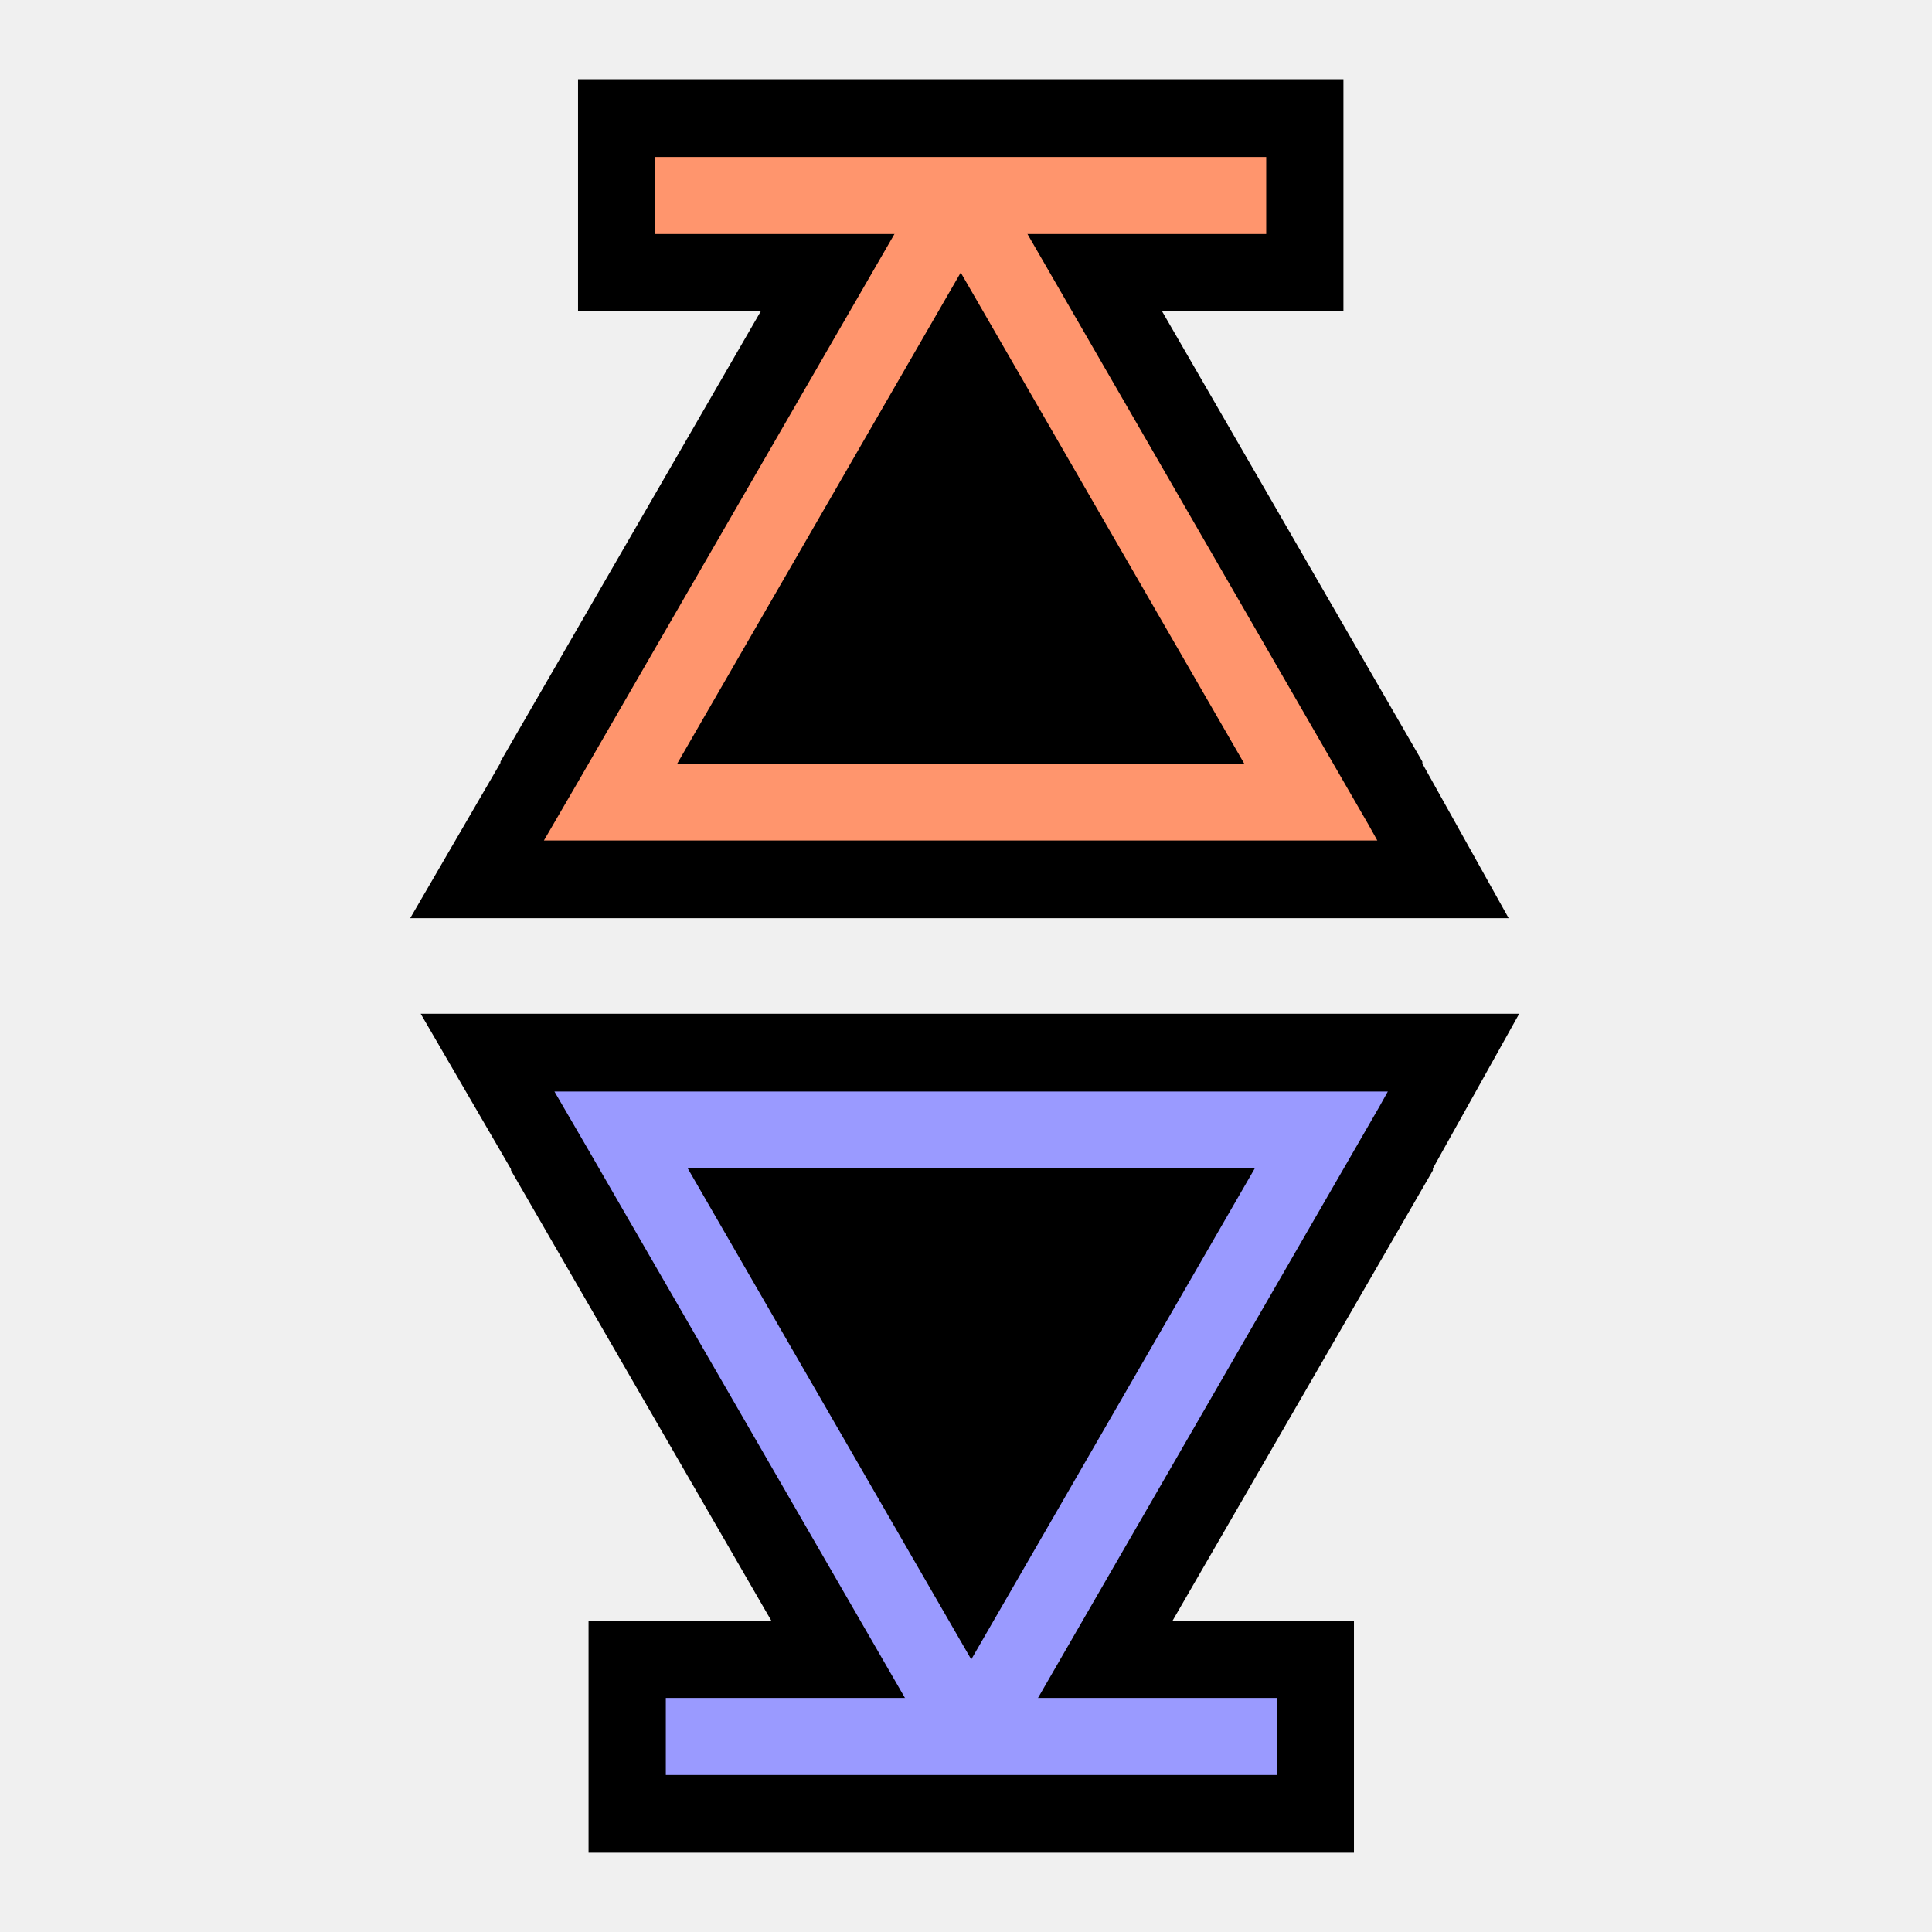
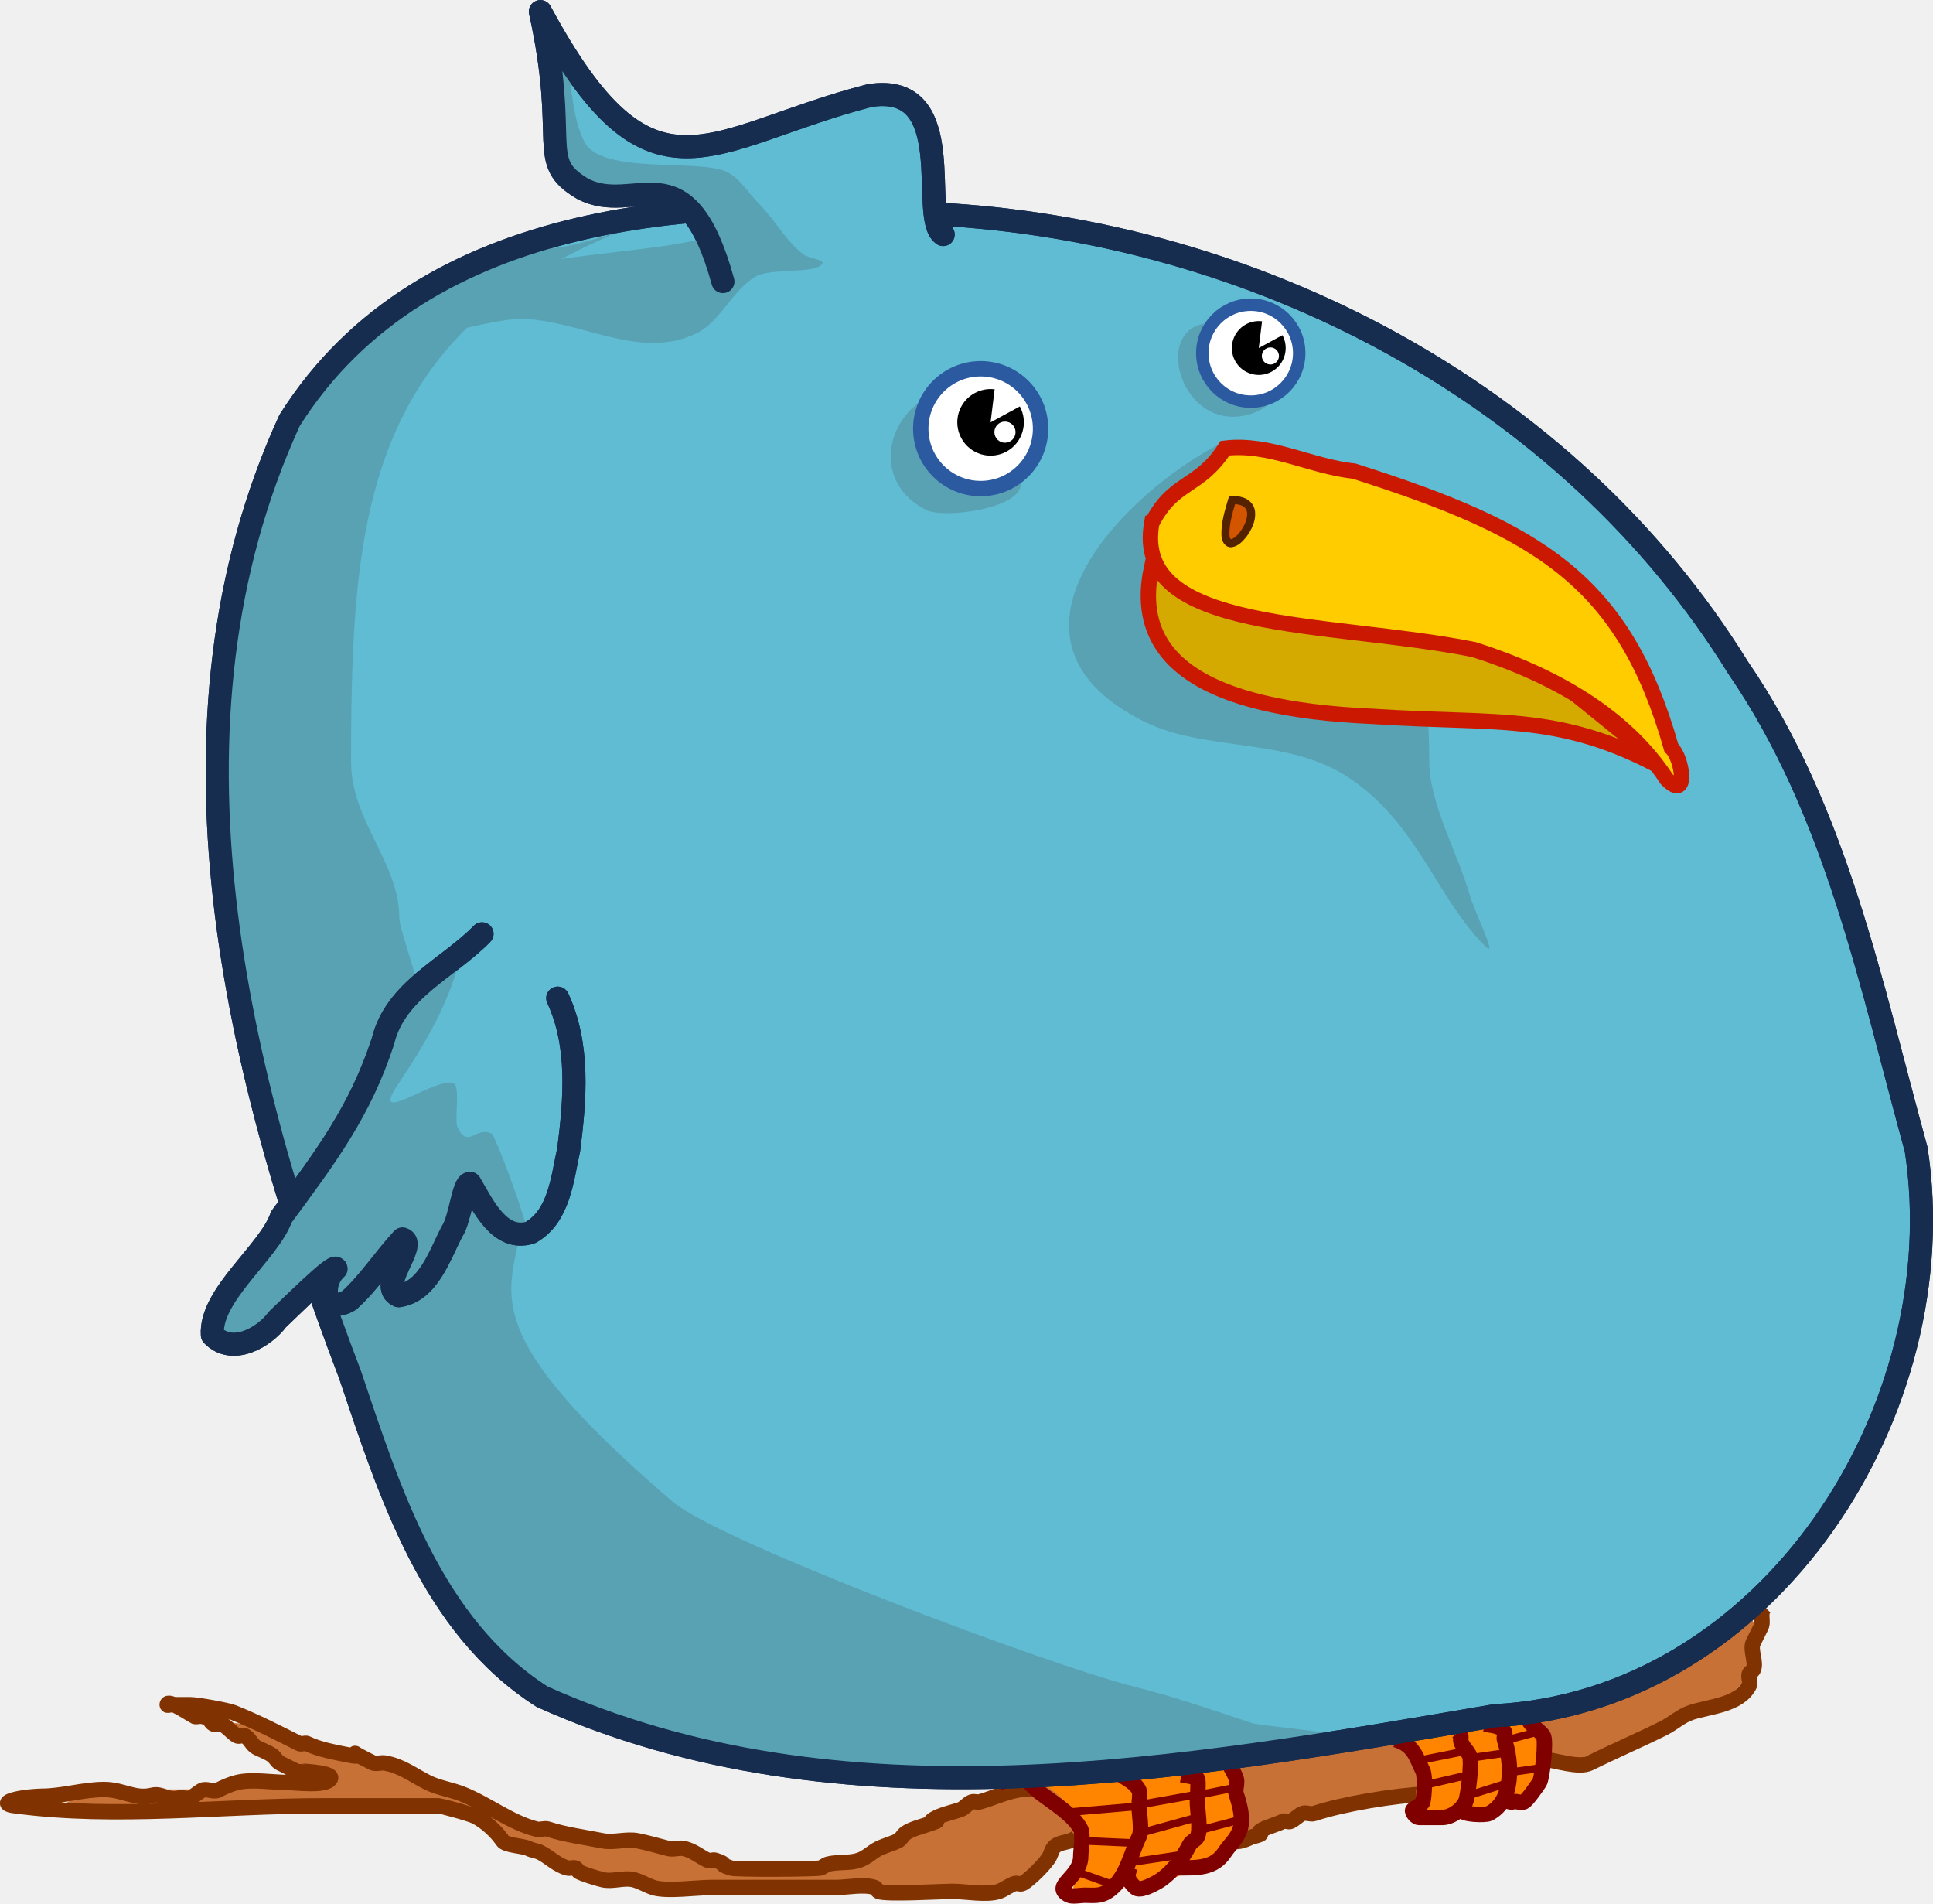
- <svg xmlns="http://www.w3.org/2000/svg" xmlns:xlink="http://www.w3.org/1999/xlink" width="27" height="27" id="svg2" version="1.1">
-   <defs id="defs4">
-     <linearGradient id="linearGradient4073">
-       <stop style="stop-color:#a0000f;stop-opacity:1;" offset="0" id="stop4075" />
-       <stop style="stop-color:#c80013;stop-opacity:1;" offset="1" id="stop4077" />
-     </linearGradient>
-     <linearGradient id="linearGradient3755">
-       <stop style="stop-color:#aa0000;stop-opacity:1;" offset="0" id="stop3757" />
-       <stop style="stop-color:#550000;stop-opacity:1;" offset="1" id="stop3759" />
-     </linearGradient>
-     <linearGradient xlink:href="#linearGradient3755" id="linearGradient3761" x1="343.5" y1="49.362" x2="470" y2="175.862" gradientUnits="userSpaceOnUse" gradientTransform="translate(306.1772,-11.31371)" />
-     <linearGradient xlink:href="#linearGradient3755-3" id="linearGradient3761-9" x1="343.5" y1="49.362" x2="470" y2="175.862" gradientUnits="userSpaceOnUse" />
-     <linearGradient id="linearGradient3755-3">
-       <stop style="stop-color:#aa0000;stop-opacity:1;" offset="0" id="stop3757-9" />
-       <stop style="stop-color:#550000;stop-opacity:1;" offset="1" id="stop3759-0" />
-     </linearGradient>
-     <clipPath clipPathUnits="userSpaceOnUse" id="clipPath3157">
-       <g id="g3159">
-         <path id="path3161" d="m 992.005,59.827 c -95.288,0 -172.562,77.243 -172.562,172.531 0,95.288 77.275,172.531 172.562,172.531 95.288,0 172.531,-77.243 172.531,-172.531 0,-95.288 -77.243,-172.531 -172.531,-172.531 z m 0,19.938 c 84.456,0 152.906,68.327 152.906,152.594 0,84.267 -68.45,152.562 -152.906,152.562 -84.456,0 -152.938,-68.296 -152.938,-152.562 0,-84.267 68.481,-152.594 152.938,-152.594 z" style="fill:#800080" />
-         <path id="path3163" d="m 992.005,99.734 c -73.411,0 -132.938,59.379 -132.938,132.625 0,73.246 59.527,132.625 132.938,132.625 73.411,0 132.906,-59.379 132.906,-132.625 0,-73.246 -59.496,-132.625 -132.906,-132.625 z m 0,19.937 c 62.365,0 112.906,50.462 112.906,112.688 0,62.225 -50.541,112.656 -112.906,112.656 -62.365,0 -112.938,-50.431 -112.938,-112.656 0,-62.225 50.573,-112.688 112.938,-112.688 z" style="fill:#800080" />
-         <path id="path3165" d="m 992.005,139.64 c -51.319,0 -92.938,41.515 -92.938,92.719 0,51.204 41.618,92.688 92.938,92.688 51.319,0 92.906,-41.483 92.906,-92.688 0,-51.204 -41.587,-92.719 -92.906,-92.719 z m 0,19.938 c 40.274,0 72.906,32.598 72.906,72.781 0,40.183 -32.633,72.75 -72.906,72.75 -40.274,0 -72.938,-32.567 -72.938,-72.75 0,-40.183 32.664,-72.781 72.938,-72.781 z" style="fill:#800080" />
-         <path id="path3167" d="m 992.005,179.546 c -29.228,0 -52.938,23.65 -52.938,52.812 0,29.162 23.71,52.781 52.938,52.781 29.228,0 52.906,-23.619 52.906,-52.781 0,-29.162 -23.678,-52.812 -52.906,-52.812 z m 0,19.969 c 18.182,0 32.906,14.702 32.906,32.844 0,18.141 -14.724,32.844 -32.906,32.844 -18.182,0 -32.938,-14.702 -32.938,-32.844 0,-18.141 14.755,-32.844 32.938,-32.844 z" style="fill:#800080" />
-         <path style="fill:#800080" transform="matrix(0.08268867,0,0,0.08250326,979.8274,216.4337)" d="m 303.349,192.896 a 156.271,156.271 0 1 1 -312.541,0 156.271,156.271 0 1 1 312.541,0 z" id="path3169" />
+ <svg xmlns="http://www.w3.org/2000/svg" width="480.484" height="473.135" id="svg2" version="1.1">
+   <defs id="defs4" />
+   <g id="layer1" transform="translate(-97.7198,-279.4483)">
+     <g id="g4180">
+       <path id="path4008" d="m 202.601,723.085 c -14.593,-7.81 -35.971,-15.233 -50.044,-15.658 4.302,10.201 41.534,15.553 13.068,14.504 -16.038,4.828 -41.639,-0.901 -52.498,6.169 32.643,0.752 65.412,-0.438 98.083,0.725 19.896,16.327 44.65,18.625 71.138,20.559 24.429,-7.778 72.801,10.513 73.945,-8.343 21.871,-9.886 48.204,-0.462 70.905,-12.237 25.691,-3.186 69.483,-12.252 73.518,-16.557 16.877,-5.031 44.536,-13.464 29.595,-35.852 -23.551,7.304 -46.71,17.335 -69.671,26.949 -26.227,5.254 -53.147,7.089 -79.029,14.275 -24.693,0.749 -45.932,13.483 -68.357,22.58 -24.881,12.698 -46.569,-6.709 -75.084,-3.362 -12.37,-3.277 -23.067,-10.973 -35.567,-13.752 z" style="fill:#c87137;stroke:none" />
+       <path id="path4012" d="m 354.219,713.519 c -5.455,1.78 -0.317,8.186 3.021,9.562 4.664,2.423 7.829,7.006 9.469,11.89 0.311,4.251 -0.469,8.681 -2.065,12.684 -1.298,5.906 8.378,1.281 10.844,-0.841 4.259,-1.132 8.387,3.676 12.482,0.816 3.433,-4.031 8.841,-1.775 12.484,-5.103 2.417,-3.505 5.226,-6.99 6.339,-11.222 1.074,-6.859 -2.037,-15.342 -5.484,-22.029 -3.501,-5.08 -3.63,-4.417 -9.161,-5.27 -6.13,-0.037 -12.557,-1.148 -18.358,1.422 -6.5,1.436 -10.345,8.14 -17.179,8.57" style="fill:#ff8500;fill-opacity:1;stroke:none" />
+       <path id="path3035" d="m 452.088,725.278 c -7.987,0.433 -20.454,2.445 -27.757,4.88 -0.815,0.272 -2.136,-0.382 -2.899,0 -1.126,0.563 -1.773,1.37 -2.899,1.933 -0.576,0.288 -1.356,-0.288 -1.933,0 -1.611,0.805 -3.57,1.302 -4.831,1.933 -2.947,1.473 1.767,0.766 -2.899,1.933 -0.308,0.077 -2.604,1.399 -4.445,1.135" style="fill:none;stroke:#803300;stroke-width:3.826;stroke-linecap:butt;stroke-linejoin:miter;stroke-opacity:1" />
+       <path id="path4014" d="m 446.051,709.693 c 2.955,2.724 3.315,6.956 3.732,10.71 0.348,1.418 0.179,2.779 -0.065,4.193 -0.139,2.517 0.121,5.541 2.296,7.178 1.386,0.845 3.598,0.738 4.549,-0.682 1.971,-2.084 5.042,-1.728 7.645,-1.735 1.73,-0.002 3.529,-0.416 4.853,-1.589 2.67,-1.655 6.279,-0.622 8.73,-2.722 1.251,-1.173 4.522,-4.82 4.137,-6.33 -0.276,-4.098 -0.64,-5.956 -1.776,-10.081 -0.614,-3.281 -0.305,-6.996 -2.425,-9.789 -1.461,-1.87 -4.018,-1.757 -6.149,-1.683 -4.816,0.081 -9.627,0.544 -14.366,1.414 -4.53,2.811 -7.489,7.371 -11.16,11.115 z" style="fill:#ff8500;fill-opacity:1;stroke:none" />
+       <path id="path3037" d="m 354.613,724.311 c -3.928,-1.035 -9.989,2.099 -13.383,2.947 -0.625,0.156 -1.321,-0.204 -1.933,0 -1.102,0.367 -1.797,1.565 -2.899,1.933 -1.723,0.574 -4.2,1.134 -5.798,1.933 -4.422,2.211 4.1,-0.401 -2.899,1.933 -1.473,0.491 -3.371,0.959 -4.831,1.933 -0.758,0.505 -1.118,1.525 -1.933,1.933 -1.392,0.696 -3.487,1.261 -4.831,1.933 -1.607,0.804 -2.977,2.281 -4.831,2.899 -2.461,0.82 -5.234,0.342 -7.73,0.966 -0.699,0.175 -1.234,0.792 -1.933,0.966 -1.151,0.288 -20.885,0.447 -22.225,0 -3.8,-1.267 -0.065,-0.666 -3.865,-1.933 -0.611,-0.204 -1.356,0.288 -1.933,0 -2.223,-1.111 -3.438,-2.309 -5.798,-2.899 -1.25,-0.312 -2.615,0.312 -3.865,0 -2.621,-0.655 -4.915,-1.37 -7.73,-1.933 -2.787,-0.557 -5.909,0.557 -8.697,0 -4.424,-0.885 -9.399,-1.523 -13.528,-2.899 -0.917,-0.306 -1.961,0.234 -2.899,0 -6.41,-1.602 -12.173,-6.222 -18.36,-8.697 -2.783,-1.113 -6.018,-1.56 -8.697,-2.899 -3.569,-1.784 -6.506,-4.144 -10.629,-4.831 -0.953,-0.159 -1.97,0.265 -2.899,0 -9.47,-4.735 -0.176,-0.808 -5.798,-1.933 -3.506,-0.701 -7.678,-1.423 -10.629,-2.899 -0.576,-0.288 -1.356,0.288 -1.933,0 -5.147,-2.574 -10.435,-5.333 -16.427,-7.73 -1.48,-0.592 -8.99,-1.933 -10.629,-1.933 -1.61,0 -3.221,0 -4.831,0 -0.322,0 -0.966,0.322 -0.966,0 0,-1.617 6.445,2.793 6.764,2.899 0.611,0.204 1.308,-0.156 1.933,0 1.749,-0.582 1.797,1.565 2.899,1.933 0.611,0.204 1.321,-0.204 1.933,0 1.277,0.426 2.633,2.283 3.865,2.899 0.576,0.288 1.356,-0.288 1.933,0 1.16,0.58 1.739,2.319 2.899,2.899 1.186,0.593 2.554,1.058 3.865,1.933 0.758,0.505 1.118,1.525 1.933,1.933 1.254,0.627 2.56,1.28 3.865,1.933 0.105,0.052 9.549,0.227 8.697,1.933 -1.009,2.018 -8.708,0.966 -10.629,0.966 -3.74,0 -8.961,-0.9 -12.562,0 -1.845,0.461 -3.315,1.174 -4.831,1.933 -1.031,0.515 -2.834,-0.515 -3.865,0 -1.126,0.563 -1.773,1.37 -2.899,1.933 -0.763,0.382 -2.084,-0.272 -2.899,0 -2.482,0.827 -4.268,-1.27 -6.515,-0.708 -4.507,1.127 -7.274,-1.415 -12.084,-1.415 -5.154,0 -10.307,1.674 -15.461,1.674 -6.809,0.223 -11.274,1.889 -6.525,2.382 25.226,3.335 50.891,0 76.337,0 9.663,0 19.326,0 28.989,0 0.186,0 7.42,1.863 8.955,2.631 2.364,1.182 5.184,3.648 6.783,6.047 0.808,1.212 5.013,1.216 6.486,1.952 0.911,0.456 1.988,0.511 2.899,0.966 2.167,1.083 4.251,3.237 6.764,3.865 0.625,0.156 1.321,-0.204 1.933,0 0.432,0.144 0.559,0.763 0.966,0.966 1.297,0.649 4.242,1.544 5.798,1.933 2.425,0.606 5.305,-0.606 7.73,0 1.669,0.417 3.196,1.387 4.831,1.933 3.275,1.092 10.807,0 14.494,0 10.307,0 20.614,0 30.921,0 2.771,0 7.022,-0.88 9.663,0 0.432,0.144 0.559,0.763 0.966,0.966 1.668,0.834 15.552,0 18.36,0 3.304,0 8.49,1.035 11.596,0 1.216,-0.405 2.439,-1.457 3.865,-1.933 0.611,-0.204 1.356,0.288 1.933,0 1.685,-0.842 5.922,-5.079 6.764,-6.764 0.498,-0.997 0.569,-2.217 1.933,-2.899 1.544,-0.772 3.518,-0.619 4.831,-1.933" style="fill:none;stroke:#803300;stroke-width:3.826;stroke-linecap:butt;stroke-linejoin:miter;stroke-opacity:1" />
+       <path id="path3039" d="m 481.343,716.629 c 2.645,0.139 8.758,2.385 11.596,0.966 5.826,-2.913 12.287,-5.661 18.36,-8.697 2.281,-1.14 4.282,-3.038 6.764,-3.865 4.536,-1.512 12.017,-1.809 14.494,-6.764 0.387,-0.773 -0.387,-2.126 0,-2.899 0.204,-0.407 0.763,-0.559 0.966,-0.966 0.902,-1.804 -0.902,-4.96 0,-6.764 0.698,-1.395 1.235,-2.47 1.933,-3.865 0.748,-1.496 -0.541,-3.421 0.966,-4.928" style="fill:none;stroke:#803300;stroke-width:3.826;stroke-linecap:butt;stroke-linejoin:miter;stroke-opacity:1" />
+       <path id="path3023" d="m 346.062,722.427 c 7.822,-2.21 5.726,-0.778 10.629,2.899 2.857,2.142 7.974,5.319 9.663,8.697 0.672,1.344 0,5.3 0,6.764 0,5.255 -7.444,7.39 -2.899,9.663 0.802,0.401 2.949,0 3.865,0 2.207,0 3.855,0.329 5.798,-0.966 4.655,-3.103 5.595,-9.258 7.73,-13.528 0.819,-1.638 0,-5.859 0,-7.73 0,-0.916 0.401,-3.063 0,-3.865 -1.201,-2.402 -4.209,-3.243 -5.798,-4.831" style="fill:none;stroke:#800000;stroke-width:3.826;stroke-linecap:butt;stroke-linejoin:miter;stroke-opacity:1" />
+       <path id="path3025" d="m 391.478,720.495 c 1.288,0.322 2.677,0.372 3.865,0.966 0.378,0.189 0,5.455 0,5.798 0,2.106 0.898,6.9 0,8.697 -0.407,0.815 -1.525,1.118 -1.933,1.933 -1.831,3.662 -4.945,7.787 -8.697,9.663 -0.718,0.359 -3.757,2.041 -4.831,0.966 -2.07,-2.01 -2.142,-3.002 -1.135,-5.121" style="fill:none;stroke:#800000;stroke-width:3.826;stroke-linecap:butt;stroke-linejoin:miter;stroke-opacity:1" />
+       <path id="path3027" d="m 403.073,717.596 c 0.644,1.288 1.477,2.499 1.933,3.865 0.387,1.16 -0.387,2.706 0,3.865 0.796,2.389 1.846,6.057 0.966,8.697 -0.835,2.506 -2.499,3.748 -3.865,5.798 -2.732,4.098 -6.892,3.817 -11.958,3.817" style="fill:none;stroke:#800000;stroke-width:3.826;stroke-linecap:butt;stroke-linejoin:miter;stroke-opacity:1" />
+       <path id="path3029" d="m 444.624,711.798 c 4.618,1.338 5.12,4.442 6.764,7.73 0.666,1.333 0.346,6.346 0,7.73 -0.201,0.806 -2.561,1.641 -2.561,2.174 0,0.644 0.95,1.691 1.594,1.691 1.933,0 3.865,0 5.798,0 2.156,0 4.753,-1.775 5.798,-3.865 0.563,-1.127 1.718,-10.093 0.966,-11.596 -0.563,-1.126 -1.37,-1.773 -1.933,-2.899 -0.748,-1.496 0.541,-1.392 -0.966,-2.899" style="fill:none;stroke:#800000;stroke-width:3.826;stroke-linecap:butt;stroke-linejoin:miter;stroke-opacity:1" />
+       <path id="path3031" d="m 466.848,707.933 c 1.133,0.283 4.015,0.299 4.831,1.933 0.288,0.576 -0.204,1.321 0,1.933 1.828,5.484 2.487,15.183 -3.865,18.36 -0.847,0.423 -6.764,0.335 -6.764,-0.966 0,-0.72 0.644,-1.288 0.966,-1.933" style="fill:none;stroke:#800000;stroke-width:3.826;stroke-linecap:butt;stroke-linejoin:miter;stroke-opacity:1" />
+       <path id="path3033" d="m 477.478,706 0,0 c 0,2.062 2.721,3.115 3.865,4.831 0.761,1.141 -0.225,10.483 -0.966,11.596 -0.626,0.939 -2.991,4.394 -3.865,4.831 -0.773,0.387 -2.126,-0.387 -2.899,0 -0.407,0.204 -1.659,-0.403 -1.981,-0.725 -0.322,-0.322 1.659,1.047 1.981,0.725" style="fill:none;stroke:#800000;stroke-width:3.826;stroke-linecap:butt;stroke-linejoin:miter;stroke-opacity:1" />
+       <path id="path3009" d="m 184.691,620.966 c -28.306,-74.216 -49.72,-161.402 -14.982,-237.048 33.45,-53.048 104.016,-56.403 160.187,-51.308 79.532,3.987 157.404,44.183 199.821,112.702 24.562,35.775 33.045,78.939 44.304,119.805 9.847,64.397 -36.365,137.15 -104.728,140.716 -77.56,13.248 -162.283,28.79 -236.819,-4.727 -27.549,-17.597 -37.895,-50.854 -47.783,-80.14 z" style="fill:#5fbcd3;stroke:#162d50;stroke-width:5.739;stroke-linecap:butt;stroke-linejoin:miter;stroke-opacity:1" />
+       <path transform="translate(42.98357,115.2312)" id="path4166" d="m 358,274.475 c -24.588,12.808 -59.495,48.753 -19,69 15.464,7.732 35.726,3.818 51,14 17.285,11.523 21.466,29.466 34,42 3.206,3.206 -2.754,-8.641 -4,-13 -2.978,-10.424 -10,-22.635 -10,-33 0,-59.892 -27.996,-48.995 -52,-79 z" style="fill:#59a2b4;fill-opacity:1;stroke:none" />
+       <path id="path3013" d="m 384.029,420.181 c -5.021,22.55 11.745,35.444 54.908,37.302 31.797,2.127 47.588,-1.37 75.224,14.635 l -70.979,-57.531 z" style="fill:#d4aa00;stroke:#cb1901;stroke-width:3.826;stroke-linecap:butt;stroke-linejoin:miter;stroke-opacity:1" />
+       <path transform="translate(42.98357,115.2312)" id="path4172" d="m 286,262.475 c 0.011,8.596 -1.977,18.012 7,22.5 2.504,1.252 7.764,2.579 11,1.5 0.544,-0.181 4.5,-3.307 4.5,-2 0,6.19 -19.131,8.684 -23.5,6.5 -13.359,-6.68 -10.43,-22.785 1,-28.5 z" style="fill:#59a2b4;fill-opacity:1;stroke:none" />
+       <path id="path3011" d="m 384,409.504 c 5.442,-10.723 11.712,-8.564 18.215,-18.67 11.093,-1.328 21.273,4.557 32.107,5.705 46.093,14.654 67.129,27.341 78.84,68.759 2.718,2.433 4.425,13.494 -1.141,7.806 -10.357,-15.788 -28.001,-25.871 -47.927,-32.222 -36.44,-7.246 -84.859,-3.912 -80.095,-31.378 z" style="fill:#ffcc00;stroke:#cb1901;stroke-width:3.826;stroke-linecap:butt;stroke-linejoin:miter;stroke-opacity:1" />
+       <path transform="translate(42.98357,115.2312)" id="path4174" d="m 356,244.475 c 0.74,4.437 -3.385,14.808 2,17.5 4.909,2.455 13,-0.338 13,0.5 0,2.346 -3.281,3.927 -5,4.5 -17.816,5.939 -25.704,-22.5 -10,-22.5 z" style="fill:#59a2b4;fill-opacity:1;stroke:none" />
+       <g transform="matrix(0.9565812,0,0,0.9565812,15.58961,19.17327)" id="g3984">
+         <path style="fill:#ffffff;fill-opacity:1;stroke:#2c5aa0;stroke-width:4.413" id="path3892" d="m 339.411,456.372 c 0,9.484 -7.688,17.173 -17.173,17.173 -9.484,0 -17.173,-7.688 -17.173,-17.173 0,-9.484 7.688,-17.173 17.173,-17.173 9.484,0 17.173,7.688 17.173,17.173 z" transform="matrix(0.9064123,0,0,0.9064123,48.60556,-30.20385)" />
+         <path style="fill:#000000;fill-opacity:1;stroke:none" id="path3870" d="m 349.513,383.136 c 0,9.205 -7.462,16.668 -16.668,16.668 -9.205,0 -16.668,-7.462 -16.668,-16.668 0,-9.205 7.462,-16.668 16.668,-16.668 3.473,0 6.86,1.085 9.686,3.103 l -9.686,13.564 z" transform="matrix(0.4559443,-0.2478162,0.2478162,0.4559443,96.55622,289.606)" />
+         <path style="fill:#ffffff;fill-opacity:1;stroke:none" id="path3982" d="m 341.5,387.237 c 0,2.14 -1.735,3.875 -3.875,3.875 -2.14,0 -3.875,-1.735 -3.875,-3.875 0,-2.14 1.735,-3.875 3.875,-3.875 2.14,0 3.875,1.735 3.875,3.875 z" transform="matrix(0.7096774,0,0,0.7096774,107.3952,109.5487)" />
      </g>
-     </clipPath>
-     <clipPath clipPathUnits="userSpaceOnUse" id="clipPath3157-5">
-       <g id="g3159-8">
-         <path id="path3161-1" d="m 992.005,59.827 c -95.288,0 -172.562,77.243 -172.562,172.531 0,95.288 77.275,172.531 172.562,172.531 95.288,0 172.531,-77.243 172.531,-172.531 0,-95.288 -77.243,-172.531 -172.531,-172.531 z m 0,19.938 c 84.456,0 152.906,68.327 152.906,152.594 0,84.267 -68.45,152.562 -152.906,152.562 -84.456,0 -152.938,-68.296 -152.938,-152.562 0,-84.267 68.481,-152.594 152.938,-152.594 z" style="fill:#800080" />
-         <path id="path3163-9" d="m 992.005,99.734 c -73.411,0 -132.938,59.379 -132.938,132.625 0,73.246 59.527,132.625 132.938,132.625 73.411,0 132.906,-59.379 132.906,-132.625 0,-73.246 -59.496,-132.625 -132.906,-132.625 z m 0,19.937 c 62.365,0 112.906,50.462 112.906,112.688 0,62.225 -50.541,112.656 -112.906,112.656 -62.365,0 -112.938,-50.431 -112.938,-112.656 0,-62.225 50.573,-112.688 112.938,-112.688 z" style="fill:#800080" />
-         <path id="path3165-7" d="m 992.005,139.64 c -51.319,0 -92.938,41.515 -92.938,92.719 0,51.204 41.618,92.688 92.938,92.688 51.319,0 92.906,-41.483 92.906,-92.688 0,-51.204 -41.587,-92.719 -92.906,-92.719 z m 0,19.938 c 40.274,0 72.906,32.598 72.906,72.781 0,40.183 -32.633,72.75 -72.906,72.75 -40.274,0 -72.938,-32.567 -72.938,-72.75 0,-40.183 32.664,-72.781 72.938,-72.781 z" style="fill:#800080" />
-         <path id="path3167-8" d="m 992.005,179.546 c -29.228,0 -52.938,23.65 -52.938,52.812 0,29.162 23.71,52.781 52.938,52.781 29.228,0 52.906,-23.619 52.906,-52.781 0,-29.162 -23.678,-52.812 -52.906,-52.812 z m 0,19.969 c 18.182,0 32.906,14.702 32.906,32.844 0,18.141 -14.724,32.844 -32.906,32.844 -18.182,0 -32.938,-14.702 -32.938,-32.844 0,-18.141 14.755,-32.844 32.938,-32.844 z" style="fill:#800080" />
-         <path style="fill:#800080" transform="matrix(0.08268867,0,0,0.08250326,979.8274,216.4337)" d="m 303.349,192.896 a 156.271,156.271 0 1 1 -312.541,0 156.271,156.271 0 1 1 312.541,0 z" id="path3169-7" />
+       <g transform="matrix(0.7736697,0,0,0.7736697,145.0383,70.54185)" id="g3989">
+         <path transform="matrix(0.9064123,0,0,0.9064123,48.60556,-30.20385)" d="m 339.411,456.372 c 0,9.484 -7.688,17.173 -17.173,17.173 -9.484,0 -17.173,-7.688 -17.173,-17.173 0,-9.484 7.688,-17.173 17.173,-17.173 9.484,0 17.173,7.688 17.173,17.173 z" id="path3991" style="fill:#ffffff;fill-opacity:1;stroke:#2c5aa0;stroke-width:4.413" />
+         <path transform="matrix(0.4559443,-0.2478162,0.2478162,0.4559443,96.55622,289.606)" d="m 349.513,383.136 c 0,9.205 -7.462,16.668 -16.668,16.668 -9.205,0 -16.668,-7.462 -16.668,-16.668 0,-9.205 7.462,-16.668 16.668,-16.668 3.473,0 6.86,1.085 9.686,3.103 l -9.686,13.564 z" id="path3993" style="fill:#000000;fill-opacity:1;stroke:none" />
+         <path transform="matrix(0.7096774,0,0,0.7096774,107.3952,109.5487)" d="m 341.5,387.237 c 0,2.14 -1.735,3.875 -3.875,3.875 -2.14,0 -3.875,-1.735 -3.875,-3.875 0,-2.14 1.735,-3.875 3.875,-3.875 2.14,0 3.875,1.735 3.875,3.875 z" id="path3995" style="fill:#ffffff;fill-opacity:1;stroke:none" />
      </g>
-     </clipPath>
-     <linearGradient xlink:href="#linearGradient3755-31" id="linearGradient3971-6" x1="805.009" y1="180.74" x2="964.009" y2="180.74" gradientUnits="userSpaceOnUse" />
-     <linearGradient id="linearGradient3755-31">
-       <stop style="stop-color:#aa0000;stop-opacity:1;" offset="0" id="stop3757-4" />
-       <stop style="stop-color:#550000;stop-opacity:1;" offset="1" id="stop3759-7" />
-     </linearGradient>
-     <linearGradient xlink:href="#linearGradient3755" id="linearGradient4037" x1="891.911" y1="165.952" x2="1050.911" y2="165.952" gradientUnits="userSpaceOnUse" />
-     <linearGradient xlink:href="#linearGradient3755-7" id="linearGradient3971-9" x1="805.009" y1="180.74" x2="964.009" y2="180.74" gradientUnits="userSpaceOnUse" gradientTransform="translate(-541.0088,-4.877637)" />
-     <linearGradient id="linearGradient3755-7">
-       <stop style="stop-color:#aa0000;stop-opacity:1;" offset="0" id="stop3757-7" />
-       <stop style="stop-color:#550000;stop-opacity:1;" offset="1" id="stop3759-6" />
-     </linearGradient>
-     <linearGradient y2="180.74" x2="964.009" y1="180.74" x1="805.009" gradientTransform="translate(-212.5088,-127.3776)" gradientUnits="userSpaceOnUse" id="linearGradient4054" xlink:href="#linearGradient3755-7" />
-     <radialGradient xlink:href="#linearGradient4073" id="radialGradient4079" cx="364.078" cy="229.72" fx="364.078" fy="229.72" r="79.5" gradientTransform="matrix(1,0,0,1.232704,0,-40.9239)" gradientUnits="userSpaceOnUse" />
-     <radialGradient xlink:href="#linearGradient4073-7" id="radialGradient4079-2" cx="364.078" cy="229.72" fx="364.078" fy="229.72" r="79.5" gradientTransform="matrix(1,0,0,1.232704,0,-40.9239)" gradientUnits="userSpaceOnUse" />
-     <linearGradient id="linearGradient4073-7">
-       <stop style="stop-color:#a0000f;stop-opacity:1;" offset="0" id="stop4075-0" />
-       <stop style="stop-color:#c80013;stop-opacity:1;" offset="1" id="stop4077-5" />
-     </linearGradient>
-     <clipPath clipPathUnits="userSpaceOnUse" id="clipPath3157-2">
-       <g id="g3159-6">
-         <path id="path3161-9" d="m 992.005,59.827 c -95.288,0 -172.562,77.243 -172.562,172.531 0,95.288 77.275,172.531 172.562,172.531 95.288,0 172.531,-77.243 172.531,-172.531 0,-95.288 -77.243,-172.531 -172.531,-172.531 z m 0,19.938 c 84.456,0 152.906,68.327 152.906,152.594 0,84.267 -68.45,152.562 -152.906,152.562 -84.456,0 -152.938,-68.296 -152.938,-152.562 0,-84.267 68.481,-152.594 152.938,-152.594 z" style="fill:#800080" />
-         <path id="path3163-7" d="m 992.005,99.734 c -73.411,0 -132.938,59.379 -132.938,132.625 0,73.246 59.527,132.625 132.938,132.625 73.411,0 132.906,-59.379 132.906,-132.625 0,-73.246 -59.496,-132.625 -132.906,-132.625 z m 0,19.937 c 62.365,0 112.906,50.462 112.906,112.688 0,62.225 -50.541,112.656 -112.906,112.656 -62.365,0 -112.938,-50.431 -112.938,-112.656 0,-62.225 50.573,-112.688 112.938,-112.688 z" style="fill:#800080" />
-         <path id="path3165-4" d="m 992.005,139.64 c -51.319,0 -92.938,41.515 -92.938,92.719 0,51.204 41.618,92.688 92.938,92.688 51.319,0 92.906,-41.483 92.906,-92.688 0,-51.204 -41.587,-92.719 -92.906,-92.719 z m 0,19.938 c 40.274,0 72.906,32.598 72.906,72.781 0,40.183 -32.633,72.75 -72.906,72.75 -40.274,0 -72.938,-32.567 -72.938,-72.75 0,-40.183 32.664,-72.781 72.938,-72.781 z" style="fill:#800080" />
-         <path id="path3167-2" d="m 992.005,179.546 c -29.228,0 -52.938,23.65 -52.938,52.812 0,29.162 23.71,52.781 52.938,52.781 29.228,0 52.906,-23.619 52.906,-52.781 0,-29.162 -23.678,-52.812 -52.906,-52.812 z m 0,19.969 c 18.182,0 32.906,14.702 32.906,32.844 0,18.141 -14.724,32.844 -32.906,32.844 -18.182,0 -32.938,-14.702 -32.938,-32.844 0,-18.141 14.755,-32.844 32.938,-32.844 z" style="fill:#800080" />
-         <path style="fill:#800080" transform="matrix(0.08268867,0,0,0.08250326,979.8274,216.4337)" d="m 303.349,192.896 a 156.271,156.271 0 1 1 -312.541,0 156.271,156.271 0 1 1 312.541,0 z" id="path3169-8" />
-       </g>
-     </clipPath>
-     <clipPath clipPathUnits="userSpaceOnUse" id="clipPath4841">
-       <path style="fill:#000000;fill-opacity:1;stroke:none" d="m 27.038,-25.268 -10.717,18.553 -1.059,1.821 2.118,0 22.196,0 2.076,0 -1.017,-1.821 -10.717,-18.553 -2.88,0 z" id="path4843" />
-     </clipPath>
-   </defs>
-   <g id="layer1" transform="translate(-217,-275.3622)">
-     <g id="g4975" transform="matrix(1.110932,0,0,1.110932,-25.91353,-32.48597)">
-       <g transform="matrix(0.5384778,0,0,0.5384778,82.81388,142.6395)" id="g4929">
-         <path style="fill:#000000;fill-opacity:1;stroke:#000000;stroke-width:3.6;stroke-miterlimit:4;stroke-dasharray:none" clip-path="none" d="m 267.577,253.371 0,1.812 5.594,0 -7.406,12.812 0,0.031 -0.781,1.344 1.562,0 16.375,0 1.531,0 -0.75,-1.344 0,-0.031 -7.406,-12.812 5.562,0 0,-1.812 -14.281,0 z" id="path4863" />
-         <path clip-path="url(#clipPath4841)" transform="matrix(0.7377563,0,0,0.7377563,253.7203,272.9655)" d="m 39.553,-6.106 -22.184,-1e-7 11.092,-19.212 z" id="path4851" style="fill:#000000;fill-opacity:1;stroke:#ff956d;stroke-width:2.44;stroke-miterlimit:4;stroke-opacity:1;stroke-dasharray:none" />
-         <rect y="253.387" x="267.582" height="1.8" width="14.272" id="rect4853" style="fill:#ff956d;fill-opacity:1;stroke:none" />
-       </g>
-       <g transform="matrix(0.5384778,0,0,0.5384778,67.73419,154.6644)" id="g4934">
-         <path id="path4909" d="m 295.827,268.871 0,-1.812 5.594,0 -7.406,-12.812 0,-0.031 -0.781,-1.344 1.562,0 16.375,0 1.531,0 -0.75,1.344 0,0.031 -7.406,12.812 5.562,0 0,1.812 -14.281,0 z" clip-path="none" style="fill:#000000;fill-opacity:1;stroke:#000000;stroke-width:3.6;stroke-miterlimit:4;stroke-dasharray:none" />
-         <path style="fill:#000000;fill-opacity:1;stroke:#9a9aff;stroke-width:2.44;stroke-miterlimit:4;stroke-opacity:1;stroke-dasharray:none" id="path4913" d="m 39.553,-6.106 -22.184,-1e-7 11.092,-19.212 z" transform="matrix(0.7377563,0,0,-0.7377563,281.9703,249.2771)" clip-path="url(#clipPath4841)" />
-         <rect style="fill:#9a9aff;fill-opacity:1;stroke:none" id="rect4915" width="14.272" height="1.8" x="295.832" y="-268.855" transform="scale(1,-1)" />
-       </g>
+       <path id="path4141" transform="translate(42.98357,115.2312)" d="m 218,218.469 -6,2 c -0.718,0.279 -1.422,0.56 -2.125,0.844 3.673,-1.249 6.78,-2.396 8.125,-2.844 z m -8.125,2.844 c -7.83,2.663 -18.482,5.853 -21.875,4.156 -0.566,-0.283 -1.176,-0.587 -1.75,-0.875 -23.967,7.72 -45.17,21.319 -59.531,44.094 -34.739,75.646 -13.306,162.846 15,237.062 8.738,25.878 17.838,54.84 38.844,73.375 6.173,4.13 12.899,7.954 20.219,11.438 14.7,5.592 29.753,9.428 45.031,11.875 0.02,0.003 0.042,-0.003 0.062,0 20.876,-0.227 47.382,2.031 65.125,2.031 12.005,0 43.129,-3.899 63.062,-5.312 3.112,-0.458 6.211,-0.924 9.312,-1.406 2.07,-0.578 3.67,-1.326 4.625,-2.281 0.446,-0.446 -20.486,-2.495 -22,-3 -9.543,-3.181 -19.228,-6.557 -29,-9 -22.049,-5.512 -103.698,-36.313 -115,-46 -72.272,-61.947 -19.829,-52.659 -44,-101 -4.132,-8.265 -15.933,7.135 -18,3 -3.839,-7.678 15.284,-21.431 10,-32 -1.481,-2.963 -10.676,-2.945 -12.188,-1.25 -0.872,-3.232 -3.812,-11.927 -3.812,-13.75 0,-14.042 -12,-24.1 -12,-39 0,-60.869 3.673,-106.223 67.875,-132.156 z" style="fill:#59a2b4;fill-opacity:1;stroke:none" />
+       <path style="fill:none;stroke:#162d50;stroke-width:5.739;stroke-linecap:butt;stroke-linejoin:miter;stroke-opacity:1" d="m 184.691,620.966 c -28.306,-74.216 -49.72,-161.402 -14.982,-237.048 33.45,-53.048 104.016,-56.403 160.187,-51.308 79.532,3.987 157.404,44.183 199.821,112.702 24.562,35.775 33.045,78.939 44.304,119.805 9.847,64.397 -36.365,137.15 -104.728,140.716 -77.56,13.248 -162.283,28.79 -236.819,-4.727 -27.549,-17.597 -37.895,-50.854 -47.783,-80.14 z" id="path4157" />
+       <path id="path3997" d="m 217.54,511.526 c -8.409,8.611 -21.54,13.916 -24.616,26.66 -5.685,17.427 -14.158,28.654 -25.255,43.693 -3.022,8.741 -17.836,19.355 -17.157,29.349 4.979,5.188 12.928,0.518 16.159,-3.878 2.894,-2.704 14.414,-14.204 14.59,-12.61 -3.814,3.377 -3.424,11.738 3.243,7.876 4.955,-4.47 8.661,-10.317 13.265,-15.271 3.935,1.227 -6.387,11.802 -0.94,14.109 7.432,-1.083 10.164,-10.169 13.281,-16.039 2.078,-3.168 2.696,-11.847 4.436,-11.898 3.186,5.358 7.291,14.588 14.993,12.264 7.213,-4.03 7.932,-13.377 9.546,-20.65 1.591,-12.458 2.709,-25.897 -2.73,-37.625" style="fill:#5fbcd3;fill-opacity:1;stroke:#162d50;stroke-width:5.739;stroke-linecap:round;stroke-linejoin:round;stroke-opacity:1" />
+       <path id="path4029" d="m 363.785,729.781 16.74,-1.435" style="fill:none;stroke:#800000;stroke-width:1.913;stroke-linecap:butt;stroke-linejoin:miter;stroke-opacity:1" />
+       <path id="path4031" d="m 367.611,736.956 11.001,0.478" style="fill:none;stroke:#800000;stroke-width:1.913;stroke-linecap:butt;stroke-linejoin:miter;stroke-opacity:1" />
+       <path id="path4033" d="m 366.655,745.087 6.696,2.391" style="fill:none;stroke:#800000;stroke-width:1.913;stroke-linecap:butt;stroke-linejoin:miter;stroke-opacity:1" />
+       <path id="path4035" d="m 381.482,727.868 13.392,-2.391" style="fill:none;stroke:#800000;stroke-width:1.913;stroke-linecap:butt;stroke-linejoin:miter;stroke-opacity:1" />
+       <path id="path4037" d="m 381.004,735.042 13.87,-3.826" style="fill:none;stroke:#800000;stroke-width:1.913;stroke-linecap:butt;stroke-linejoin:miter;stroke-opacity:1" />
+       <path id="path4039" d="m 379.09,742.217 12.914,-1.913" style="fill:none;stroke:#800000;stroke-width:1.913;stroke-linecap:butt;stroke-linejoin:miter;stroke-opacity:1" />
+       <path id="path4041" d="m 395.831,725.477 9.566,-1.913" style="fill:none;stroke:#800000;stroke-width:1.913;stroke-linecap:butt;stroke-linejoin:miter;stroke-opacity:1" />
+       <path id="path4043" d="m 396.787,734.086 9.088,-2.391" style="fill:none;stroke:#800000;stroke-width:1.913;stroke-linecap:butt;stroke-linejoin:miter;stroke-opacity:1" />
+       <path id="path4045" d="m 450.834,716.867 11.957,-2.391" style="fill:none;stroke:#800000;stroke-width:1.913;stroke-linecap:butt;stroke-linejoin:miter;stroke-opacity:1" />
+       <path id="path4047" d="m 451.791,723.085 12.436,-2.87" style="fill:none;stroke:#800000;stroke-width:1.913;stroke-linecap:butt;stroke-linejoin:miter;stroke-opacity:1" />
+       <path id="path4049" d="m 472.835,714.954 -10.044,1.435" style="fill:none;stroke:#800000;stroke-width:1.913;stroke-linecap:butt;stroke-linejoin:miter;stroke-opacity:1" />
+       <path id="path4051" d="m 463.27,725.477 9.088,-2.87" style="fill:none;stroke:#800000;stroke-width:1.913;stroke-linecap:butt;stroke-linejoin:miter;stroke-opacity:1" />
+       <path id="path4053" d="m 473.314,711.606 7.174,-1.913" style="fill:none;stroke:#800000;stroke-width:1.913;stroke-linecap:butt;stroke-linejoin:miter;stroke-opacity:1" />
+       <path id="path4055" d="m 480.966,718.781 -6.696,0.957" style="fill:none;stroke:#800000;stroke-width:1.913;stroke-linecap:butt;stroke-linejoin:miter;stroke-opacity:1" />
+       <path id="path3019" d="m 277.416,349.428 c -9.317,-33.876 -21.752,-16.056 -34.931,-23.109 -11.597,-6.865 -3.195,-11.222 -10.445,-43.989 27.667,51.26 41.335,31.309 81.889,20.865 22.759,-3.523 12.161,30.394 18.233,34.535" style="fill:#5fbcd3;fill-opacity:1;stroke:#162d50;stroke-width:5.739;stroke-linecap:round;stroke-linejoin:round;stroke-opacity:1" />
+       <path id="path4159" transform="translate(42.98357,115.2312)" d="m 169.406,400.906 c -7.841,6.285 -16.973,11.723 -19.469,22.062 -5.685,17.427 -14.153,28.648 -25.25,43.688 -3.022,8.741 -17.835,19.349 -17.156,29.344 4.979,5.188 12.925,0.521 16.156,-3.875 2.894,-2.704 14.418,-14.22 14.594,-12.625 -3.814,3.377 -3.416,11.736 3.25,7.875 4.955,-4.47 8.646,-10.297 13.25,-15.25 3.935,1.227 -6.385,11.787 -0.938,14.094 7.432,-1.083 10.164,-10.162 13.281,-16.031 2.078,-3.168 2.697,-11.855 4.438,-11.906 3.113,5.235 7.104,14.167 14.469,12.406 -1.946,-7.767 -8.366,-24.386 -9.031,-24.719 -3.957,-1.978 -5.841,3.817 -8.5,-1.5 -0.917,-1.834 0.749,-10.126 -1,-11 -3.994,-1.997 -21.116,11.174 -14,0.5 6.867,-10.3 13.242,-20.861 15.906,-33.062 z" style="fill:#59a2b4;fill-opacity:1;stroke:none" />
+       <path style="fill:none;stroke:#162d50;stroke-width:5.739;stroke-linecap:round;stroke-linejoin:round;stroke-opacity:1" d="m 217.54,511.526 c -8.409,8.611 -21.54,13.916 -24.616,26.66 -5.685,17.427 -14.158,28.654 -25.255,43.693 -3.022,8.741 -17.836,19.355 -17.157,29.349 4.979,5.188 12.928,0.518 16.159,-3.878 2.894,-2.704 14.414,-14.204 14.59,-12.61 -3.814,3.377 -3.424,11.738 3.243,7.876 4.955,-4.47 8.661,-10.317 13.265,-15.271 3.935,1.227 -6.387,11.802 -0.94,14.109 7.432,-1.083 10.164,-10.169 13.281,-16.039 2.078,-3.168 2.696,-11.847 4.436,-11.898 3.186,5.358 7.291,14.588 14.993,12.264 7.213,-4.03 7.932,-13.377 9.546,-20.65 1.591,-12.458 2.709,-25.897 -2.73,-37.625" id="path4164" />
+       <path transform="translate(42.98357,115.2312)" id="path4168" d="m 195.5,178.975 c 1.602,6.981 1.306,14.112 4.5,20.5 4.142,8.283 28.654,4.077 35.5,7.5 3.184,1.592 5.469,5.469 8,8 3.911,3.911 6.533,9.149 11,12.5 1.373,1.03 5.713,1.287 4.5,2.5 -2.33,2.33 -12.894,0.836 -16.5,3 -5.773,3.464 -8.657,11.079 -14.5,14 -14.241,7.121 -29.411,-3.5 -44,-3.5 -4.941,0 -16.941,3.177 -17,3 -10.186,-19.894 47.43,-17.711 64,-23.5 1.224,-0.428 -9.307,-12.632 -11,-12.5 -9.953,0.774 -14.024,6.976 -22.5,-1.5 -7.057,-7.057 -4.414,-42.069 -2,-30 z" style="fill:#59a2b4;fill-opacity:1;stroke:none" />
+       <path style="fill:none;stroke:#162d50;stroke-width:5.739;stroke-linecap:round;stroke-linejoin:round;stroke-opacity:1" d="m 277.416,349.428 c -9.317,-33.876 -21.752,-16.056 -34.931,-23.109 -11.597,-6.865 -3.195,-11.222 -10.445,-43.989 27.667,51.26 41.335,31.309 81.889,20.865 22.759,-3.523 12.161,30.394 18.233,34.535" id="path4170" />
+       <path id="path4176" d="m 403.984,403.706 c -0.833,2.829 -1.748,5.719 -1.656,8.702 0.005,0.87 0.411,2.168 1.503,2.034 1.248,-0.228 2.144,-1.268 2.917,-2.197 1.152,-1.583 2.137,-3.504 1.952,-5.518 -0.1,-1.286 -1.1,-2.341 -2.313,-2.689 -0.772,-0.26 -1.593,-0.328 -2.402,-0.332 z" style="fill:#d45500;stroke:#552200;stroke-width:2;stroke-linecap:butt;stroke-linejoin:miter;stroke-opacity:1" />
    </g>
+     <text xml:space="preserve" style="font-size:40px;font-style:normal;font-variant:normal;font-weight:bold;font-stretch:normal;line-height:125%;letter-spacing:0px;word-spacing:0px;fill:#999999;fill-opacity:1;stroke:none;font-family:Arial;-inkscape-font-specification:Arial Bold" x="96.72" y="813.584" id="text4231">
+       <tspan id="tspan4233" x="96.72" y="813.584">correohector@ymail.com</tspan>
+     </text>
  </g>
</svg>
